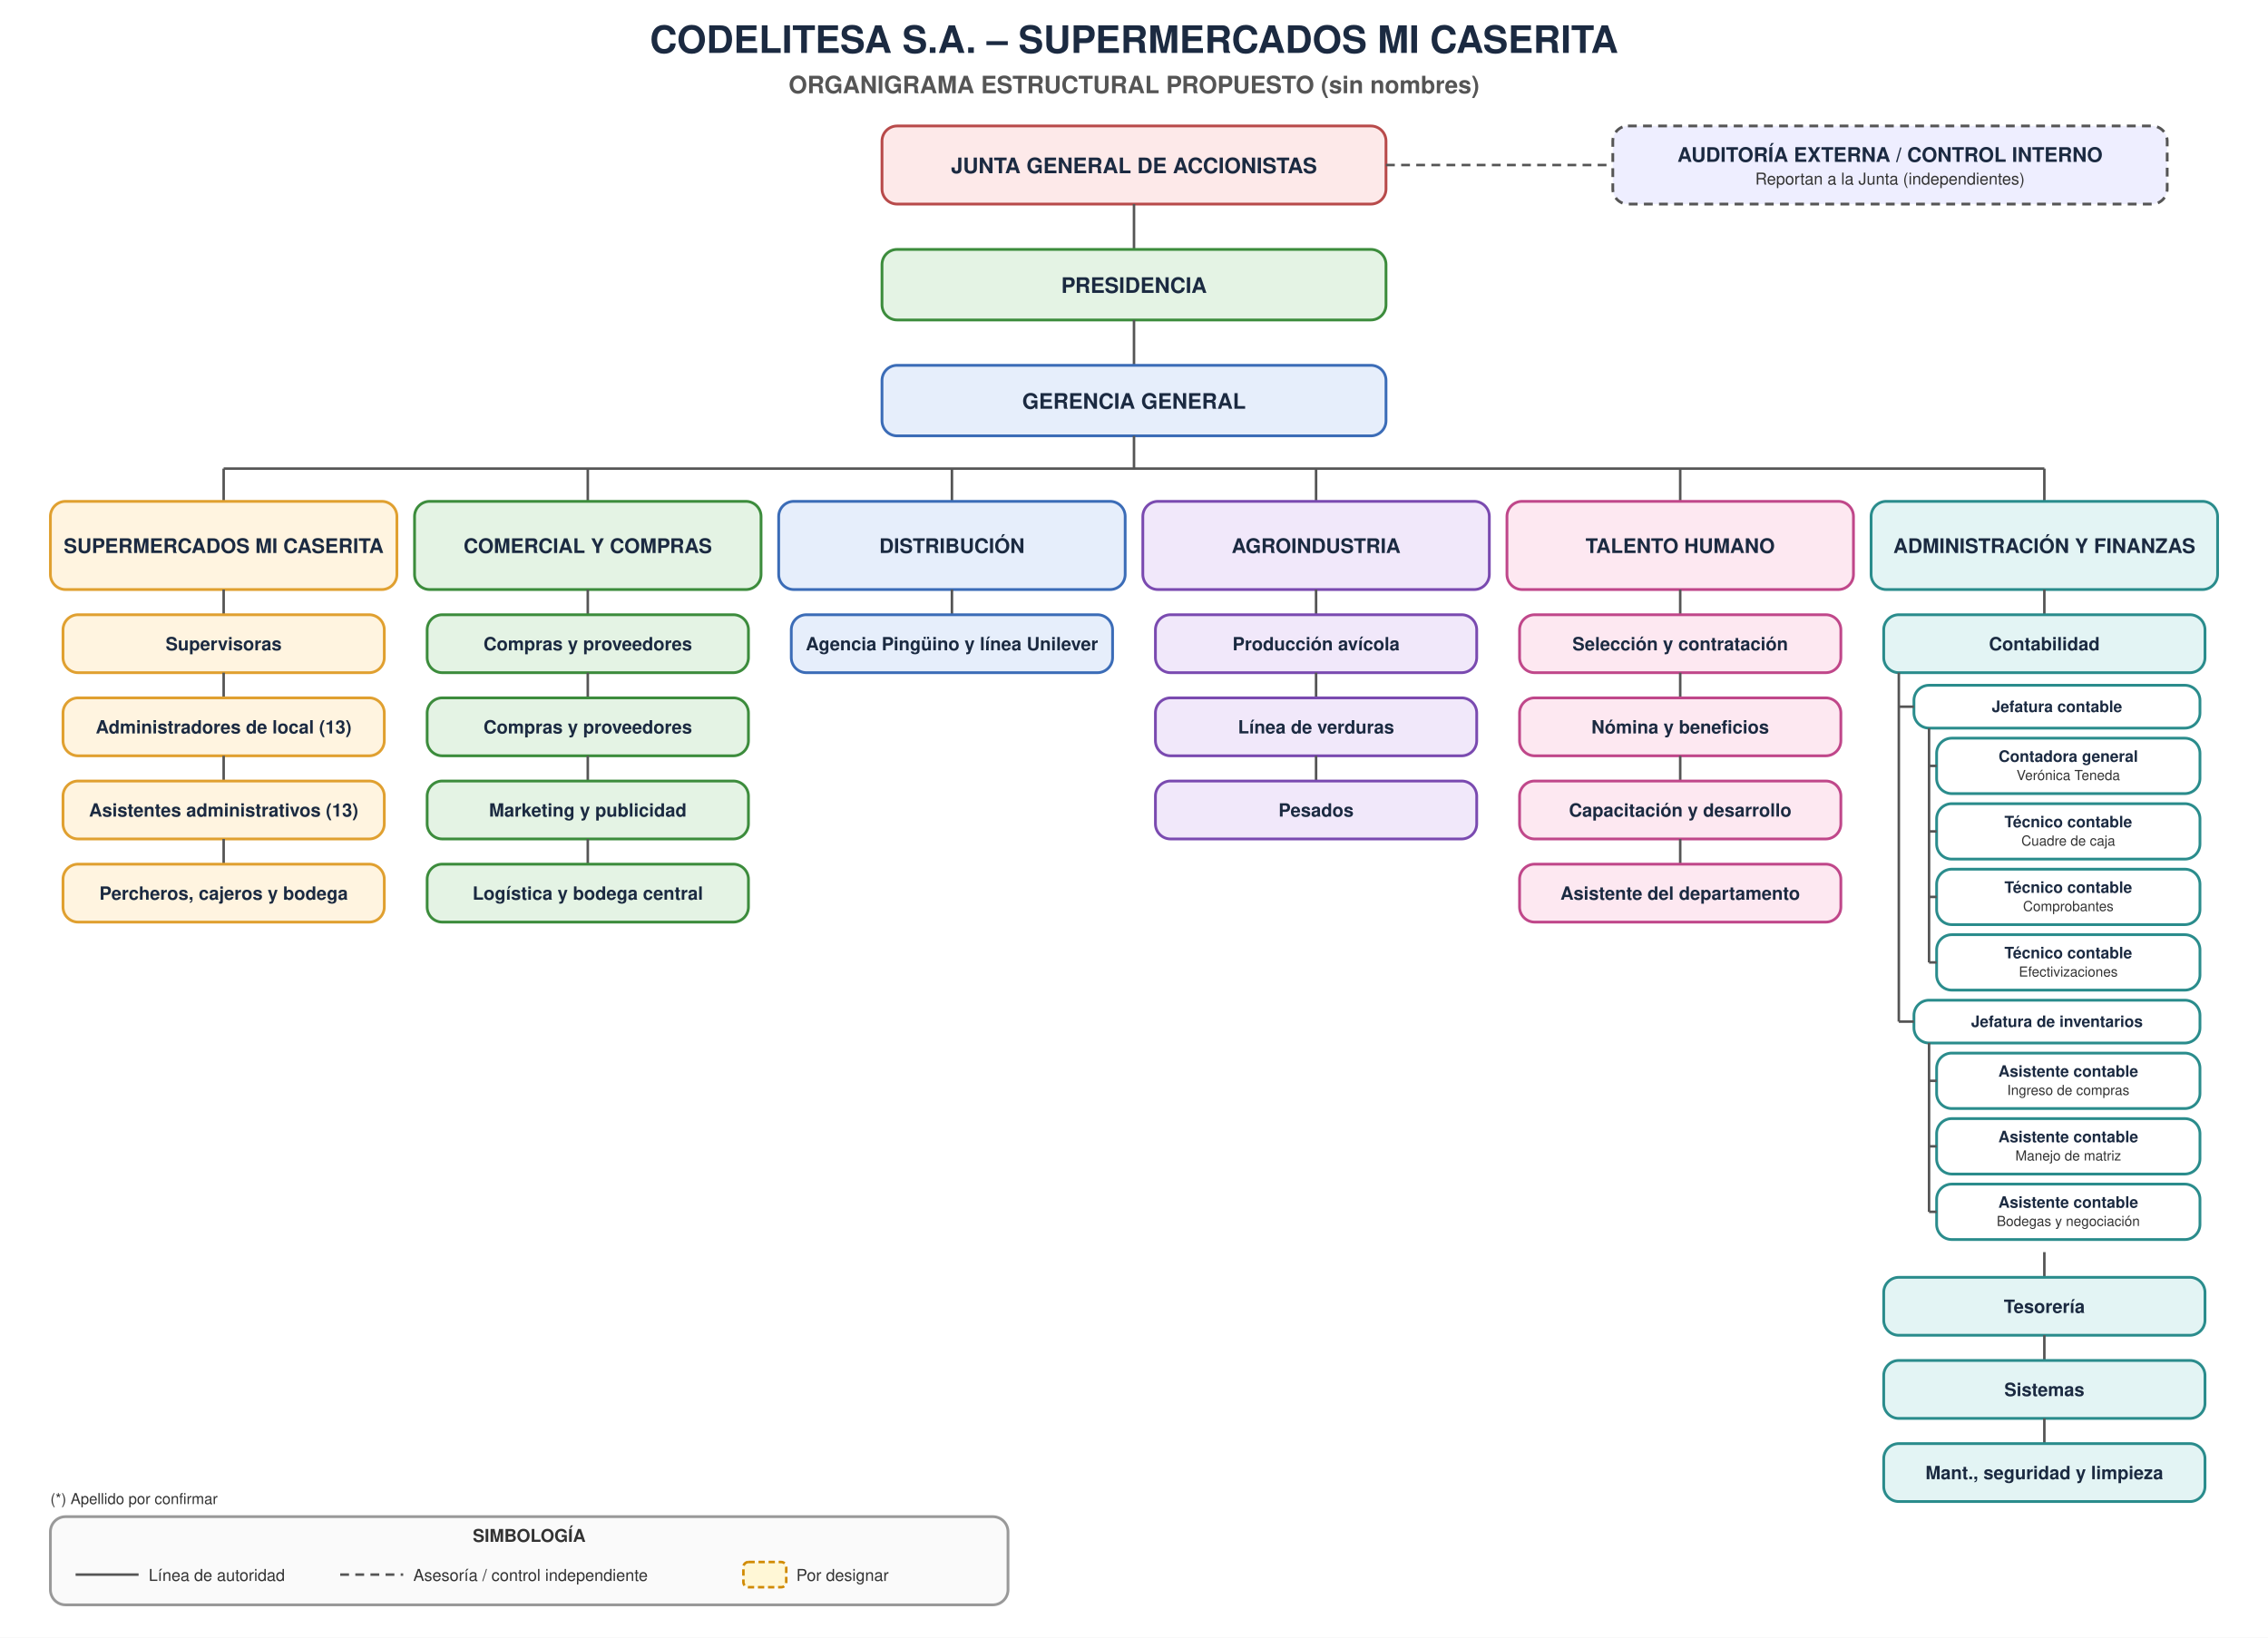
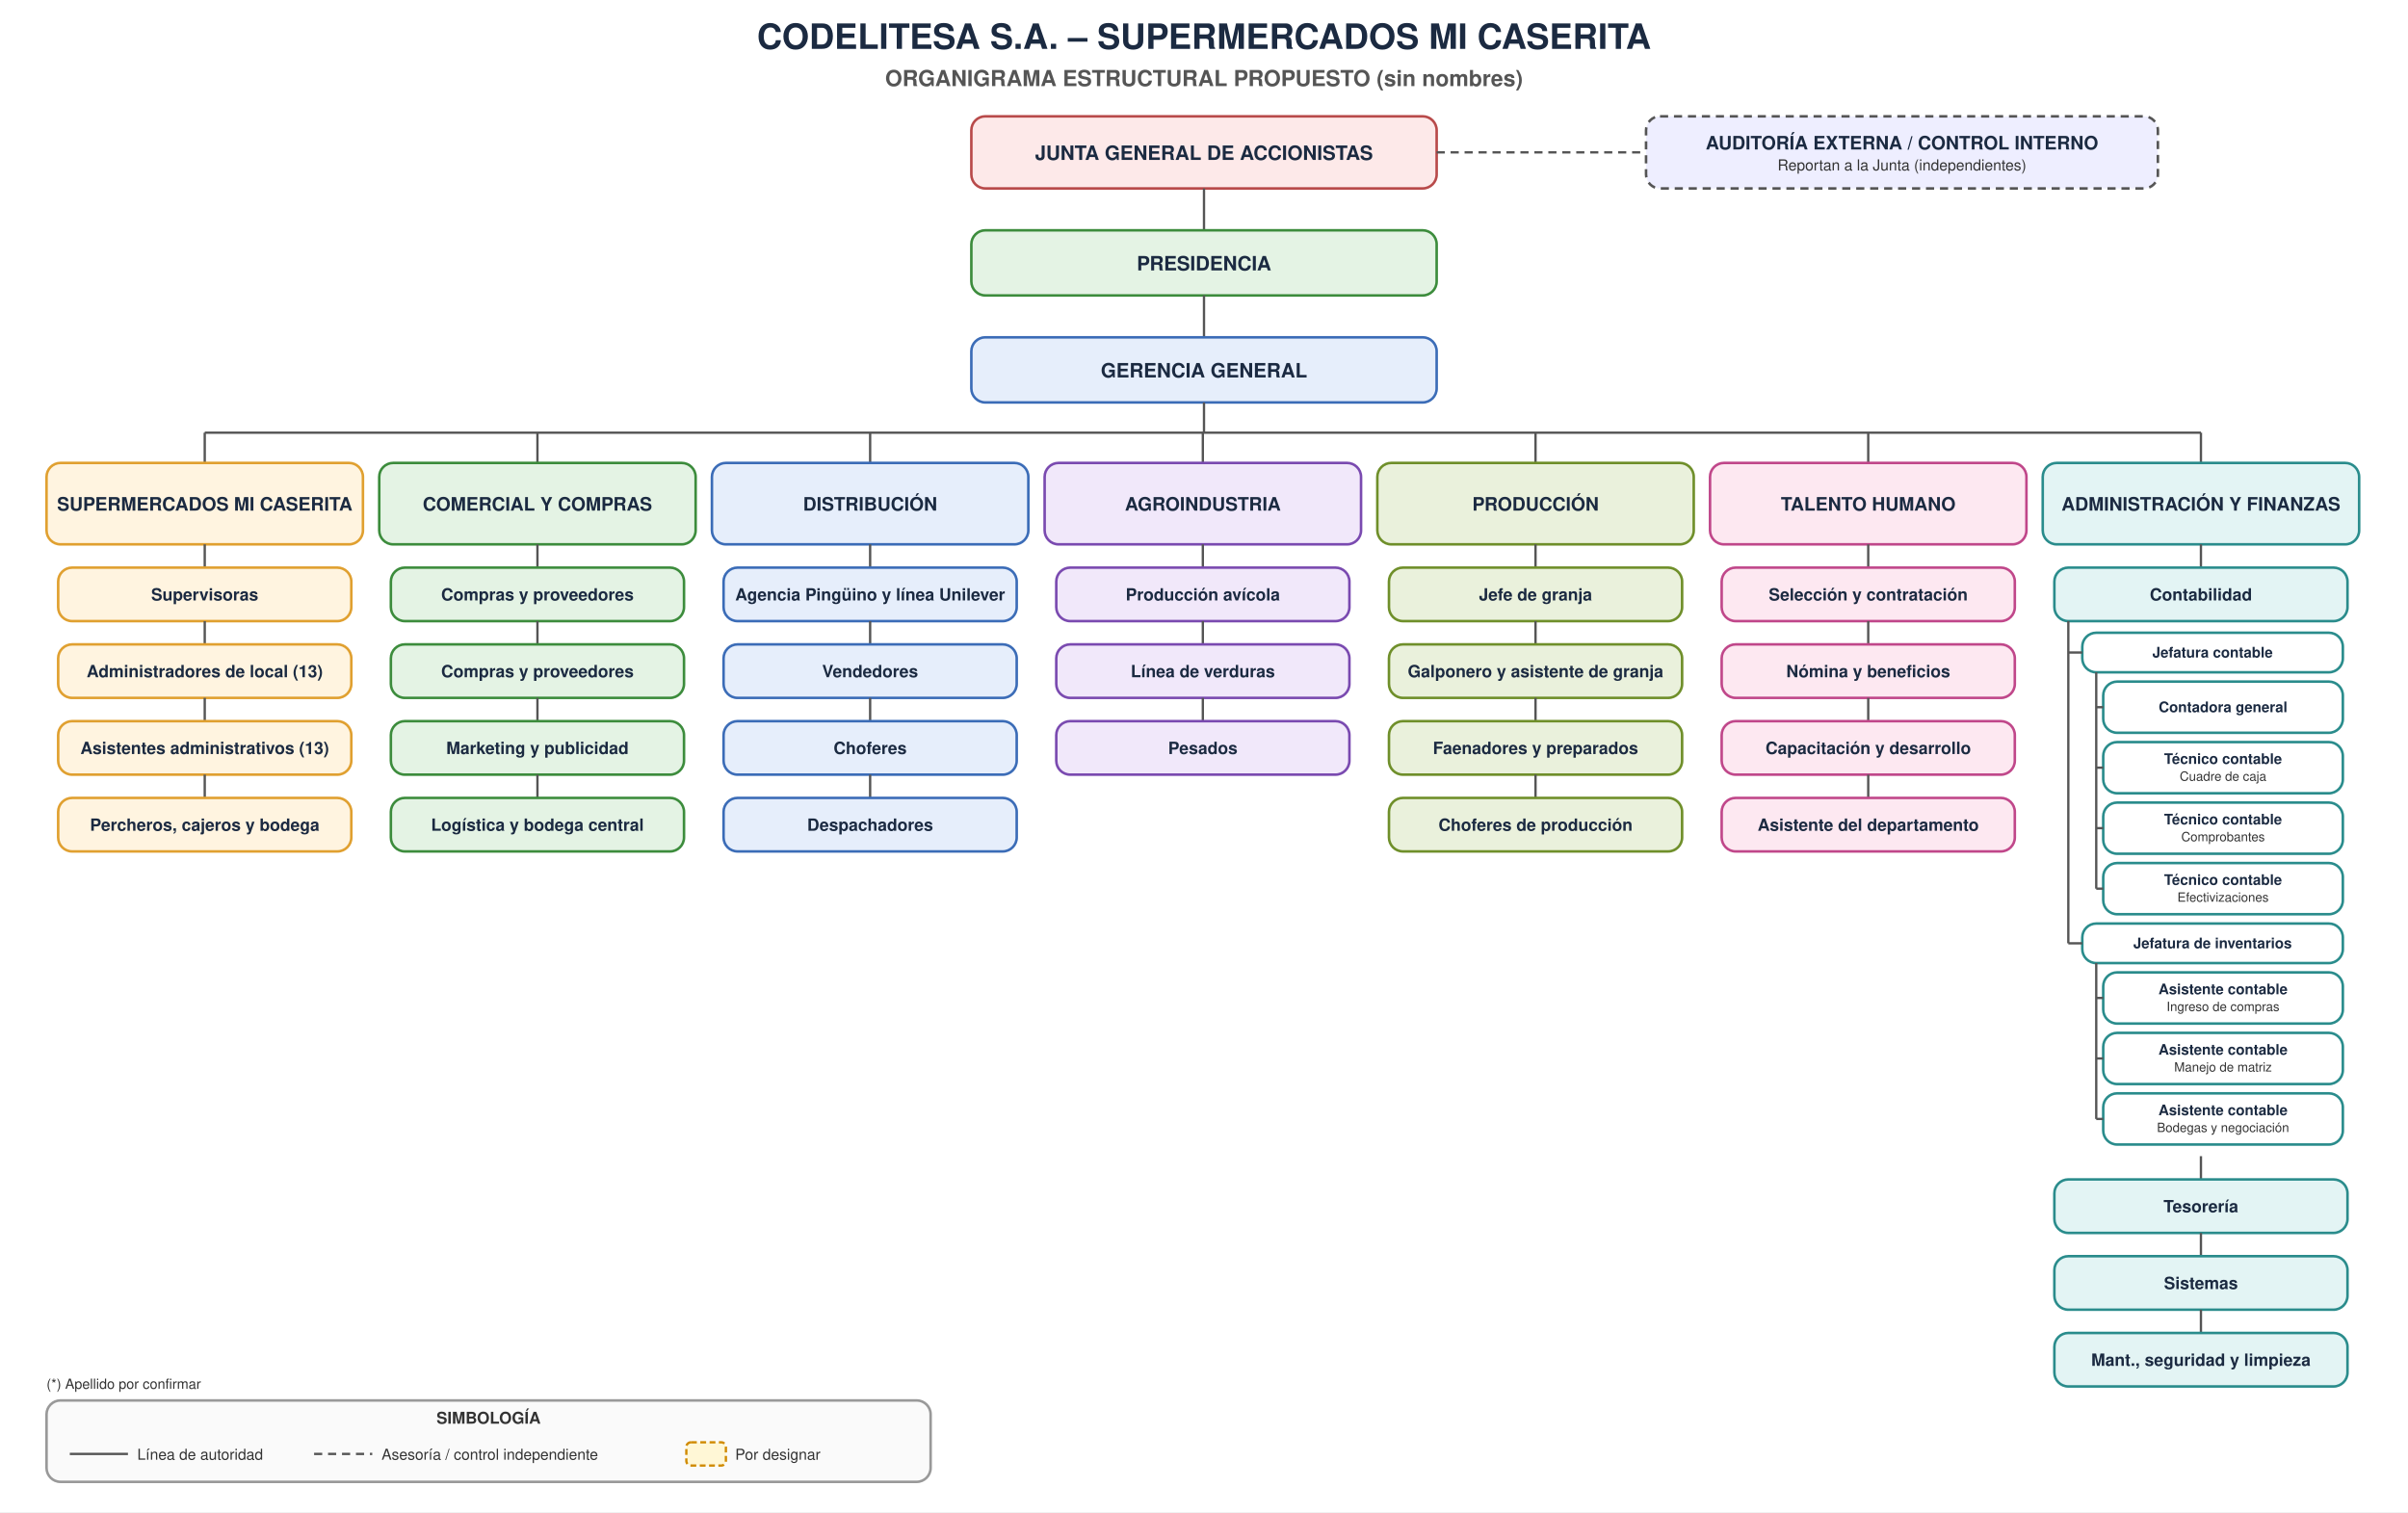
- <svg xmlns="http://www.w3.org/2000/svg" width="1800" height="1300" viewBox="0 0 1800 1300" font-family="Helvetica,Arial,sans-serif">
+ <svg xmlns="http://www.w3.org/2000/svg" width="2070" height="1300" viewBox="0 0 2070 1300" font-family="Helvetica,Arial,sans-serif">
  <rect width="100%" height="100%" fill="#fff" />
-   <text x="900.0" y="42" text-anchor="middle" font-size="30" font-weight="700" fill="#1b2a41">CODELITESA S.A. – SUPERMERCADOS MI CASERITA</text>
-   <text x="900.0" y="74" text-anchor="middle" font-size="19" font-weight="600" fill="#555">ORGANIGRAMA ESTRUCTURAL PROPUESTO (sin nombres)</text>
-   <rect x="700.0" y="100" width="400" height="62" rx="12" fill="#fde9e9" stroke="#b84a4a" stroke-width="2.2" />
-   <text x="900.0" y="137.5" text-anchor="middle" font-weight="700" font-size="17" fill="#1b2a41">JUNTA GENERAL DE ACCIONISTAS</text>
-   <rect x="1280" y="100" width="440" height="62" rx="12" fill="#eef" stroke="#555" stroke-width="2.2" stroke-dasharray="7 5" />
-   <text x="1500.0" y="128.5" text-anchor="middle" font-weight="700" font-size="16" fill="#1b2a41">AUDITORÍA EXTERNA / CONTROL INTERNO</text>
-   <text x="1500.0" y="146.5" text-anchor="middle" font-size="13" fill="#333" font-weight="400">Reportan a la Junta (independientes)</text>
-   <path d="M1100.0,131 L1280,131" stroke="#555" stroke-width="2" fill="none" stroke-dasharray="7 5" />
-   <path d="M900.0,162 L900.0,198" stroke="#555" stroke-width="2" fill="none" />
-   <rect x="700.0" y="198" width="400" height="56" rx="12" fill="#e4f3e4" stroke="#3c8c3c" stroke-width="2.2" />
-   <text x="900.0" y="232.5" text-anchor="middle" font-weight="700" font-size="17" fill="#1b2a41">PRESIDENCIA</text>
-   <path d="M900.0,254 L900.0,290" stroke="#555" stroke-width="2" fill="none" />
-   <rect x="700.0" y="290" width="400" height="56" rx="12" fill="#e6eefb" stroke="#3b6cb7" stroke-width="2.2" />
-   <text x="900.0" y="324.5" text-anchor="middle" font-weight="700" font-size="17" fill="#1b2a41">GERENCIA GENERAL</text>
-   <path d="M900.0,346 L900.0,372" stroke="#555" stroke-width="2" fill="none" />
-   <path d="M177.5,372 L177.5,398" stroke="#555" stroke-width="2" fill="none" />
-   <rect x="40" y="398" width="275" height="70" rx="12" fill="#fff4e0" stroke="#e0a030" stroke-width="2.2" />
-   <text x="177.5" y="439.0" text-anchor="middle" font-weight="700" font-size="16" fill="#1b2a41">SUPERMERCADOS MI CASERITA</text>
-   <path d="M177.5,468 L177.5,488" stroke="#555" stroke-width="2" fill="none" />
-   <rect x="50" y="488" width="255" height="46" rx="12" fill="#fff4e0" stroke="#e0a030" stroke-width="2.2" />
-   <text x="177.5" y="516.25" text-anchor="middle" font-weight="700" font-size="14.5" fill="#1b2a41">Supervisoras</text>
-   <path d="M177.5,534 L177.5,554" stroke="#555" stroke-width="2" fill="none" />
-   <rect x="50" y="554" width="255" height="46" rx="12" fill="#fff4e0" stroke="#e0a030" stroke-width="2.2" />
-   <text x="177.5" y="582.25" text-anchor="middle" font-weight="700" font-size="14.5" fill="#1b2a41">Administradores de local (13)</text>
-   <path d="M177.5,600 L177.5,620" stroke="#555" stroke-width="2" fill="none" />
-   <rect x="50" y="620" width="255" height="46" rx="12" fill="#fff4e0" stroke="#e0a030" stroke-width="2.2" />
-   <text x="177.5" y="648.25" text-anchor="middle" font-weight="700" font-size="14.5" fill="#1b2a41">Asistentes administrativos (13)</text>
-   <path d="M177.5,666 L177.5,686" stroke="#555" stroke-width="2" fill="none" />
-   <rect x="50" y="686" width="255" height="46" rx="12" fill="#fff4e0" stroke="#e0a030" stroke-width="2.2" />
-   <text x="177.5" y="714.25" text-anchor="middle" font-weight="700" font-size="14.5" fill="#1b2a41">Percheros, cajeros y bodega</text>
-   <path d="M466.5,372 L466.5,398" stroke="#555" stroke-width="2" fill="none" />
-   <rect x="329" y="398" width="275" height="70" rx="12" fill="#e4f3e4" stroke="#3c8c3c" stroke-width="2.2" />
-   <text x="466.5" y="439.0" text-anchor="middle" font-weight="700" font-size="16" fill="#1b2a41">COMERCIAL Y COMPRAS</text>
-   <path d="M466.5,468 L466.5,488" stroke="#555" stroke-width="2" fill="none" />
-   <rect x="339" y="488" width="255" height="46" rx="12" fill="#e4f3e4" stroke="#3c8c3c" stroke-width="2.2" />
-   <text x="466.5" y="516.25" text-anchor="middle" font-weight="700" font-size="14.5" fill="#1b2a41">Compras y proveedores</text>
-   <path d="M466.5,534 L466.5,554" stroke="#555" stroke-width="2" fill="none" />
-   <rect x="339" y="554" width="255" height="46" rx="12" fill="#e4f3e4" stroke="#3c8c3c" stroke-width="2.2" />
-   <text x="466.5" y="582.25" text-anchor="middle" font-weight="700" font-size="14.5" fill="#1b2a41">Compras y proveedores</text>
-   <path d="M466.5,600 L466.5,620" stroke="#555" stroke-width="2" fill="none" />
-   <rect x="339" y="620" width="255" height="46" rx="12" fill="#e4f3e4" stroke="#3c8c3c" stroke-width="2.2" />
-   <text x="466.5" y="648.25" text-anchor="middle" font-weight="700" font-size="14.5" fill="#1b2a41">Marketing y publicidad</text>
-   <path d="M466.5,666 L466.5,686" stroke="#555" stroke-width="2" fill="none" />
-   <rect x="339" y="686" width="255" height="46" rx="12" fill="#e4f3e4" stroke="#3c8c3c" stroke-width="2.2" />
-   <text x="466.5" y="714.25" text-anchor="middle" font-weight="700" font-size="14.5" fill="#1b2a41">Logística y bodega central</text>
-   <path d="M755.5,372 L755.5,398" stroke="#555" stroke-width="2" fill="none" />
-   <rect x="618" y="398" width="275" height="70" rx="12" fill="#e6eefb" stroke="#3b6cb7" stroke-width="2.2" />
-   <text x="755.5" y="439.0" text-anchor="middle" font-weight="700" font-size="16" fill="#1b2a41">DISTRIBUCIÓN</text>
-   <path d="M755.5,468 L755.5,488" stroke="#555" stroke-width="2" fill="none" />
-   <rect x="628" y="488" width="255" height="46" rx="12" fill="#e6eefb" stroke="#3b6cb7" stroke-width="2.2" />
-   <text x="755.5" y="516.25" text-anchor="middle" font-weight="700" font-size="14.5" fill="#1b2a41">Agencia Pingüino y línea Unilever</text>
-   <path d="M1044.5,372 L1044.5,398" stroke="#555" stroke-width="2" fill="none" />
-   <rect x="907" y="398" width="275" height="70" rx="12" fill="#f1e8fa" stroke="#7a4ab0" stroke-width="2.2" />
-   <text x="1044.5" y="439.0" text-anchor="middle" font-weight="700" font-size="16" fill="#1b2a41">AGROINDUSTRIA</text>
-   <path d="M1044.5,468 L1044.5,488" stroke="#555" stroke-width="2" fill="none" />
-   <rect x="917" y="488" width="255" height="46" rx="12" fill="#f1e8fa" stroke="#7a4ab0" stroke-width="2.2" />
-   <text x="1044.5" y="516.25" text-anchor="middle" font-weight="700" font-size="14.5" fill="#1b2a41">Producción avícola</text>
-   <path d="M1044.5,534 L1044.5,554" stroke="#555" stroke-width="2" fill="none" />
-   <rect x="917" y="554" width="255" height="46" rx="12" fill="#f1e8fa" stroke="#7a4ab0" stroke-width="2.2" />
-   <text x="1044.5" y="582.25" text-anchor="middle" font-weight="700" font-size="14.5" fill="#1b2a41">Línea de verduras</text>
-   <path d="M1044.5,600 L1044.5,620" stroke="#555" stroke-width="2" fill="none" />
-   <rect x="917" y="620" width="255" height="46" rx="12" fill="#f1e8fa" stroke="#7a4ab0" stroke-width="2.2" />
-   <text x="1044.5" y="648.25" text-anchor="middle" font-weight="700" font-size="14.5" fill="#1b2a41">Pesados</text>
-   <path d="M1333.5,372 L1333.5,398" stroke="#555" stroke-width="2" fill="none" />
-   <rect x="1196" y="398" width="275" height="70" rx="12" fill="#fde8f1" stroke="#c0478a" stroke-width="2.2" />
-   <text x="1333.5" y="439.0" text-anchor="middle" font-weight="700" font-size="16" fill="#1b2a41">TALENTO HUMANO</text>
-   <path d="M1333.5,468 L1333.5,488" stroke="#555" stroke-width="2" fill="none" />
-   <rect x="1206" y="488" width="255" height="46" rx="12" fill="#fde8f1" stroke="#c0478a" stroke-width="2.2" />
-   <text x="1333.5" y="516.25" text-anchor="middle" font-weight="700" font-size="14.5" fill="#1b2a41">Selección y contratación</text>
-   <path d="M1333.5,534 L1333.5,554" stroke="#555" stroke-width="2" fill="none" />
-   <rect x="1206" y="554" width="255" height="46" rx="12" fill="#fde8f1" stroke="#c0478a" stroke-width="2.2" />
-   <text x="1333.5" y="582.25" text-anchor="middle" font-weight="700" font-size="14.5" fill="#1b2a41">Nómina y beneficios</text>
-   <path d="M1333.5,600 L1333.5,620" stroke="#555" stroke-width="2" fill="none" />
-   <rect x="1206" y="620" width="255" height="46" rx="12" fill="#fde8f1" stroke="#c0478a" stroke-width="2.2" />
-   <text x="1333.5" y="648.25" text-anchor="middle" font-weight="700" font-size="14.5" fill="#1b2a41">Capacitación y desarrollo</text>
-   <path d="M1333.5,666 L1333.5,686" stroke="#555" stroke-width="2" fill="none" />
-   <rect x="1206" y="686" width="255" height="46" rx="12" fill="#fde8f1" stroke="#c0478a" stroke-width="2.2" />
-   <text x="1333.5" y="714.25" text-anchor="middle" font-weight="700" font-size="14.5" fill="#1b2a41">Asistente del departamento</text>
-   <path d="M1622.5,372 L1622.5,398" stroke="#555" stroke-width="2" fill="none" />
-   <rect x="1485" y="398" width="275" height="70" rx="12" fill="#e3f4f4" stroke="#2a8c8c" stroke-width="2.2" />
-   <text x="1622.5" y="439.0" text-anchor="middle" font-weight="700" font-size="16" fill="#1b2a41">ADMINISTRACIÓN Y FINANZAS</text>
-   <path d="M1622.5,468 L1622.5,488" stroke="#555" stroke-width="2" fill="none" />
-   <rect x="1495" y="488" width="255" height="46" rx="12" fill="#e3f4f4" stroke="#2a8c8c" stroke-width="2.2" />
-   <text x="1622.5" y="516.25" text-anchor="middle" font-weight="700" font-size="14.5" fill="#1b2a41">Contabilidad</text>
-   <rect x="1519" y="544" width="227" height="34" rx="12" fill="#fff" stroke="#2a8c8c" stroke-width="2.2" />
-   <text x="1632.5" y="565.25" text-anchor="middle" font-weight="700" font-size="12.5" fill="#1b2a41">Jefatura contable</text>
-   <rect x="1537" y="586" width="209" height="44" rx="12" fill="#fff" stroke="#2a8c8c" stroke-width="2.2" />
-   <text x="1641.5" y="604.75" text-anchor="middle" font-weight="700" font-size="12.5" fill="#1b2a41">Contadora general</text>
-   <text x="1641.5" y="619.25" text-anchor="middle" font-size="11" fill="#333" font-weight="400">Verónica Teneda</text>
-   <rect x="1537" y="638" width="209" height="44" rx="12" fill="#fff" stroke="#2a8c8c" stroke-width="2.2" />
-   <text x="1641.5" y="656.75" text-anchor="middle" font-weight="700" font-size="12.5" fill="#1b2a41">Técnico contable</text>
-   <text x="1641.5" y="671.25" text-anchor="middle" font-size="11" fill="#333" font-weight="400">Cuadre de caja</text>
-   <rect x="1537" y="690" width="209" height="44" rx="12" fill="#fff" stroke="#2a8c8c" stroke-width="2.2" />
-   <text x="1641.5" y="708.75" text-anchor="middle" font-weight="700" font-size="12.5" fill="#1b2a41">Técnico contable</text>
-   <text x="1641.5" y="723.25" text-anchor="middle" font-size="11" fill="#333" font-weight="400">Comprobantes</text>
-   <rect x="1537" y="742" width="209" height="44" rx="12" fill="#fff" stroke="#2a8c8c" stroke-width="2.2" />
-   <text x="1641.5" y="760.75" text-anchor="middle" font-weight="700" font-size="12.5" fill="#1b2a41">Técnico contable</text>
-   <text x="1641.5" y="775.25" text-anchor="middle" font-size="11" fill="#333" font-weight="400">Efectivizaciones</text>
-   <rect x="1519" y="794" width="227" height="34" rx="12" fill="#fff" stroke="#2a8c8c" stroke-width="2.2" />
-   <text x="1632.5" y="815.25" text-anchor="middle" font-weight="700" font-size="12.5" fill="#1b2a41">Jefatura de inventarios</text>
-   <rect x="1537" y="836" width="209" height="44" rx="12" fill="#fff" stroke="#2a8c8c" stroke-width="2.2" />
-   <text x="1641.5" y="854.75" text-anchor="middle" font-weight="700" font-size="12.5" fill="#1b2a41">Asistente contable</text>
-   <text x="1641.5" y="869.25" text-anchor="middle" font-size="11" fill="#333" font-weight="400">Ingreso de compras</text>
-   <rect x="1537" y="888" width="209" height="44" rx="12" fill="#fff" stroke="#2a8c8c" stroke-width="2.2" />
-   <text x="1641.5" y="906.75" text-anchor="middle" font-weight="700" font-size="12.5" fill="#1b2a41">Asistente contable</text>
-   <text x="1641.5" y="921.25" text-anchor="middle" font-size="11" fill="#333" font-weight="400">Manejo de matriz</text>
-   <rect x="1537" y="940" width="209" height="44" rx="12" fill="#fff" stroke="#2a8c8c" stroke-width="2.2" />
-   <text x="1641.5" y="958.75" text-anchor="middle" font-weight="700" font-size="12.5" fill="#1b2a41">Asistente contable</text>
-   <text x="1641.5" y="973.25" text-anchor="middle" font-size="11" fill="#333" font-weight="400">Bodegas y negociación</text>
-   <path d="M1507,534 L1507,811.0" stroke="#555" stroke-width="2" fill="none" />
-   <path d="M1507,561.0 L1519,561.0" stroke="#555" stroke-width="2" fill="none" />
-   <path d="M1507,811.0 L1519,811.0" stroke="#555" stroke-width="2" fill="none" />
-   <path d="M1531,578 L1531,764.0" stroke="#555" stroke-width="2" fill="none" />
-   <path d="M1531,608.0 L1537,608.0" stroke="#555" stroke-width="2" fill="none" />
-   <path d="M1531,660.0 L1537,660.0" stroke="#555" stroke-width="2" fill="none" />
-   <path d="M1531,712.0 L1537,712.0" stroke="#555" stroke-width="2" fill="none" />
-   <path d="M1531,764.0 L1537,764.0" stroke="#555" stroke-width="2" fill="none" />
-   <path d="M1531,828 L1531,962.0" stroke="#555" stroke-width="2" fill="none" />
-   <path d="M1531,858.0 L1537,858.0" stroke="#555" stroke-width="2" fill="none" />
-   <path d="M1531,910.0 L1537,910.0" stroke="#555" stroke-width="2" fill="none" />
-   <path d="M1531,962.0 L1537,962.0" stroke="#555" stroke-width="2" fill="none" />
-   <path d="M1622.5,994 L1622.5,1014" stroke="#555" stroke-width="2" fill="none" />
-   <rect x="1495" y="1014" width="255" height="46" rx="12" fill="#e3f4f4" stroke="#2a8c8c" stroke-width="2.2" />
-   <text x="1622.5" y="1042.25" text-anchor="middle" font-weight="700" font-size="14.5" fill="#1b2a41">Tesorería</text>
-   <path d="M1622.5,1060 L1622.5,1080" stroke="#555" stroke-width="2" fill="none" />
-   <rect x="1495" y="1080" width="255" height="46" rx="12" fill="#e3f4f4" stroke="#2a8c8c" stroke-width="2.2" />
-   <text x="1622.5" y="1108.25" text-anchor="middle" font-weight="700" font-size="14.5" fill="#1b2a41">Sistemas</text>
-   <path d="M1622.5,1126 L1622.5,1146" stroke="#555" stroke-width="2" fill="none" />
-   <rect x="1495" y="1146" width="255" height="46" rx="12" fill="#e3f4f4" stroke="#2a8c8c" stroke-width="2.2" />
-   <text x="1622.5" y="1174.25" text-anchor="middle" font-weight="700" font-size="14.5" fill="#1b2a41">Mant., seguridad y limpieza</text>
-   <path d="M177.5,372 L1622.5,372" stroke="#555" stroke-width="2" fill="none" />
+   <text x="1035.0" y="42" text-anchor="middle" font-size="30" font-weight="700" fill="#1b2a41">CODELITESA S.A. – SUPERMERCADOS MI CASERITA</text>
+   <text x="1035.0" y="74" text-anchor="middle" font-size="19" font-weight="600" fill="#555">ORGANIGRAMA ESTRUCTURAL PROPUESTO (sin nombres)</text>
+   <rect x="835.0" y="100" width="400" height="62" rx="12" fill="#fde9e9" stroke="#b84a4a" stroke-width="2.2" />
+   <text x="1035.0" y="137.5" text-anchor="middle" font-weight="700" font-size="17" fill="#1b2a41">JUNTA GENERAL DE ACCIONISTAS</text>
+   <rect x="1415.0" y="100" width="440" height="62" rx="12" fill="#eef" stroke="#555" stroke-width="2.2" stroke-dasharray="7 5" />
+   <text x="1635.0" y="128.5" text-anchor="middle" font-weight="700" font-size="16" fill="#1b2a41">AUDITORÍA EXTERNA / CONTROL INTERNO</text>
+   <text x="1635.0" y="146.5" text-anchor="middle" font-size="13" fill="#333" font-weight="400">Reportan a la Junta (independientes)</text>
+   <path d="M1235.0,131 L1415.0,131" stroke="#555" stroke-width="2" fill="none" stroke-dasharray="7 5" />
+   <path d="M1035.0,162 L1035.0,198" stroke="#555" stroke-width="2" fill="none" />
+   <rect x="835.0" y="198" width="400" height="56" rx="12" fill="#e4f3e4" stroke="#3c8c3c" stroke-width="2.2" />
+   <text x="1035.0" y="232.5" text-anchor="middle" font-weight="700" font-size="17" fill="#1b2a41">PRESIDENCIA</text>
+   <path d="M1035.0,254 L1035.0,290" stroke="#555" stroke-width="2" fill="none" />
+   <rect x="835.0" y="290" width="400" height="56" rx="12" fill="#e6eefb" stroke="#3b6cb7" stroke-width="2.2" />
+   <text x="1035.0" y="324.5" text-anchor="middle" font-weight="700" font-size="17" fill="#1b2a41">GERENCIA GENERAL</text>
+   <path d="M1035.0,346 L1035.0,372" stroke="#555" stroke-width="2" fill="none" />
+   <path d="M176.0,372 L176.0,398" stroke="#555" stroke-width="2" fill="none" />
+   <rect x="40" y="398" width="272" height="70" rx="12" fill="#fff4e0" stroke="#e0a030" stroke-width="2.2" />
+   <text x="176.0" y="439.0" text-anchor="middle" font-weight="700" font-size="16" fill="#1b2a41">SUPERMERCADOS MI CASERITA</text>
+   <path d="M176.0,468 L176.0,488" stroke="#555" stroke-width="2" fill="none" />
+   <rect x="50" y="488" width="252" height="46" rx="12" fill="#fff4e0" stroke="#e0a030" stroke-width="2.2" />
+   <text x="176.0" y="516.25" text-anchor="middle" font-weight="700" font-size="14.5" fill="#1b2a41">Supervisoras</text>
+   <path d="M176.0,534 L176.0,554" stroke="#555" stroke-width="2" fill="none" />
+   <rect x="50" y="554" width="252" height="46" rx="12" fill="#fff4e0" stroke="#e0a030" stroke-width="2.2" />
+   <text x="176.0" y="582.25" text-anchor="middle" font-weight="700" font-size="14.5" fill="#1b2a41">Administradores de local (13)</text>
+   <path d="M176.0,600 L176.0,620" stroke="#555" stroke-width="2" fill="none" />
+   <rect x="50" y="620" width="252" height="46" rx="12" fill="#fff4e0" stroke="#e0a030" stroke-width="2.2" />
+   <text x="176.0" y="648.25" text-anchor="middle" font-weight="700" font-size="14.5" fill="#1b2a41">Asistentes administrativos (13)</text>
+   <path d="M176.0,666 L176.0,686" stroke="#555" stroke-width="2" fill="none" />
+   <rect x="50" y="686" width="252" height="46" rx="12" fill="#fff4e0" stroke="#e0a030" stroke-width="2.2" />
+   <text x="176.0" y="714.25" text-anchor="middle" font-weight="700" font-size="14.5" fill="#1b2a41">Percheros, cajeros y bodega</text>
+   <path d="M462.0,372 L462.0,398" stroke="#555" stroke-width="2" fill="none" />
+   <rect x="326" y="398" width="272" height="70" rx="12" fill="#e4f3e4" stroke="#3c8c3c" stroke-width="2.2" />
+   <text x="462.0" y="439.0" text-anchor="middle" font-weight="700" font-size="16" fill="#1b2a41">COMERCIAL Y COMPRAS</text>
+   <path d="M462.0,468 L462.0,488" stroke="#555" stroke-width="2" fill="none" />
+   <rect x="336" y="488" width="252" height="46" rx="12" fill="#e4f3e4" stroke="#3c8c3c" stroke-width="2.2" />
+   <text x="462.0" y="516.25" text-anchor="middle" font-weight="700" font-size="14.5" fill="#1b2a41">Compras y proveedores</text>
+   <path d="M462.0,534 L462.0,554" stroke="#555" stroke-width="2" fill="none" />
+   <rect x="336" y="554" width="252" height="46" rx="12" fill="#e4f3e4" stroke="#3c8c3c" stroke-width="2.2" />
+   <text x="462.0" y="582.25" text-anchor="middle" font-weight="700" font-size="14.5" fill="#1b2a41">Compras y proveedores</text>
+   <path d="M462.0,600 L462.0,620" stroke="#555" stroke-width="2" fill="none" />
+   <rect x="336" y="620" width="252" height="46" rx="12" fill="#e4f3e4" stroke="#3c8c3c" stroke-width="2.2" />
+   <text x="462.0" y="648.25" text-anchor="middle" font-weight="700" font-size="14.5" fill="#1b2a41">Marketing y publicidad</text>
+   <path d="M462.0,666 L462.0,686" stroke="#555" stroke-width="2" fill="none" />
+   <rect x="336" y="686" width="252" height="46" rx="12" fill="#e4f3e4" stroke="#3c8c3c" stroke-width="2.2" />
+   <text x="462.0" y="714.25" text-anchor="middle" font-weight="700" font-size="14.5" fill="#1b2a41">Logística y bodega central</text>
+   <path d="M748.0,372 L748.0,398" stroke="#555" stroke-width="2" fill="none" />
+   <rect x="612" y="398" width="272" height="70" rx="12" fill="#e6eefb" stroke="#3b6cb7" stroke-width="2.2" />
+   <text x="748.0" y="439.0" text-anchor="middle" font-weight="700" font-size="16" fill="#1b2a41">DISTRIBUCIÓN</text>
+   <path d="M748.0,468 L748.0,488" stroke="#555" stroke-width="2" fill="none" />
+   <rect x="622" y="488" width="252" height="46" rx="12" fill="#e6eefb" stroke="#3b6cb7" stroke-width="2.2" />
+   <text x="748.0" y="516.25" text-anchor="middle" font-weight="700" font-size="14.5" fill="#1b2a41">Agencia Pingüino y línea Unilever</text>
+   <path d="M748.0,534 L748.0,554" stroke="#555" stroke-width="2" fill="none" />
+   <rect x="622" y="554" width="252" height="46" rx="12" fill="#e6eefb" stroke="#3b6cb7" stroke-width="2.2" />
+   <text x="748.0" y="582.25" text-anchor="middle" font-weight="700" font-size="14.5" fill="#1b2a41">Vendedores</text>
+   <path d="M748.0,600 L748.0,620" stroke="#555" stroke-width="2" fill="none" />
+   <rect x="622" y="620" width="252" height="46" rx="12" fill="#e6eefb" stroke="#3b6cb7" stroke-width="2.2" />
+   <text x="748.0" y="648.25" text-anchor="middle" font-weight="700" font-size="14.5" fill="#1b2a41">Choferes</text>
+   <path d="M748.0,666 L748.0,686" stroke="#555" stroke-width="2" fill="none" />
+   <rect x="622" y="686" width="252" height="46" rx="12" fill="#e6eefb" stroke="#3b6cb7" stroke-width="2.2" />
+   <text x="748.0" y="714.25" text-anchor="middle" font-weight="700" font-size="14.5" fill="#1b2a41">Despachadores</text>
+   <path d="M1034.0,372 L1034.0,398" stroke="#555" stroke-width="2" fill="none" />
+   <rect x="898" y="398" width="272" height="70" rx="12" fill="#f1e8fa" stroke="#7a4ab0" stroke-width="2.2" />
+   <text x="1034.0" y="439.0" text-anchor="middle" font-weight="700" font-size="16" fill="#1b2a41">AGROINDUSTRIA</text>
+   <path d="M1034.0,468 L1034.0,488" stroke="#555" stroke-width="2" fill="none" />
+   <rect x="908" y="488" width="252" height="46" rx="12" fill="#f1e8fa" stroke="#7a4ab0" stroke-width="2.2" />
+   <text x="1034.0" y="516.25" text-anchor="middle" font-weight="700" font-size="14.5" fill="#1b2a41">Producción avícola</text>
+   <path d="M1034.0,534 L1034.0,554" stroke="#555" stroke-width="2" fill="none" />
+   <rect x="908" y="554" width="252" height="46" rx="12" fill="#f1e8fa" stroke="#7a4ab0" stroke-width="2.2" />
+   <text x="1034.0" y="582.25" text-anchor="middle" font-weight="700" font-size="14.5" fill="#1b2a41">Línea de verduras</text>
+   <path d="M1034.0,600 L1034.0,620" stroke="#555" stroke-width="2" fill="none" />
+   <rect x="908" y="620" width="252" height="46" rx="12" fill="#f1e8fa" stroke="#7a4ab0" stroke-width="2.2" />
+   <text x="1034.0" y="648.25" text-anchor="middle" font-weight="700" font-size="14.5" fill="#1b2a41">Pesados</text>
+   <path d="M1320.0,372 L1320.0,398" stroke="#555" stroke-width="2" fill="none" />
+   <rect x="1184" y="398" width="272" height="70" rx="12" fill="#eaf1dc" stroke="#6f8f2a" stroke-width="2.2" />
+   <text x="1320.0" y="439.0" text-anchor="middle" font-weight="700" font-size="16" fill="#1b2a41">PRODUCCIÓN</text>
+   <path d="M1320.0,468 L1320.0,488" stroke="#555" stroke-width="2" fill="none" />
+   <rect x="1194" y="488" width="252" height="46" rx="12" fill="#eaf1dc" stroke="#6f8f2a" stroke-width="2.2" />
+   <text x="1320.0" y="516.25" text-anchor="middle" font-weight="700" font-size="14.5" fill="#1b2a41">Jefe de granja</text>
+   <path d="M1320.0,534 L1320.0,554" stroke="#555" stroke-width="2" fill="none" />
+   <rect x="1194" y="554" width="252" height="46" rx="12" fill="#eaf1dc" stroke="#6f8f2a" stroke-width="2.2" />
+   <text x="1320.0" y="582.25" text-anchor="middle" font-weight="700" font-size="14.5" fill="#1b2a41">Galponero y asistente de granja</text>
+   <path d="M1320.0,600 L1320.0,620" stroke="#555" stroke-width="2" fill="none" />
+   <rect x="1194" y="620" width="252" height="46" rx="12" fill="#eaf1dc" stroke="#6f8f2a" stroke-width="2.2" />
+   <text x="1320.0" y="648.25" text-anchor="middle" font-weight="700" font-size="14.5" fill="#1b2a41">Faenadores y preparados</text>
+   <path d="M1320.0,666 L1320.0,686" stroke="#555" stroke-width="2" fill="none" />
+   <rect x="1194" y="686" width="252" height="46" rx="12" fill="#eaf1dc" stroke="#6f8f2a" stroke-width="2.2" />
+   <text x="1320.0" y="714.25" text-anchor="middle" font-weight="700" font-size="14.5" fill="#1b2a41">Choferes de producción</text>
+   <path d="M1606.0,372 L1606.0,398" stroke="#555" stroke-width="2" fill="none" />
+   <rect x="1470" y="398" width="272" height="70" rx="12" fill="#fde8f1" stroke="#c0478a" stroke-width="2.2" />
+   <text x="1606.0" y="439.0" text-anchor="middle" font-weight="700" font-size="16" fill="#1b2a41">TALENTO HUMANO</text>
+   <path d="M1606.0,468 L1606.0,488" stroke="#555" stroke-width="2" fill="none" />
+   <rect x="1480" y="488" width="252" height="46" rx="12" fill="#fde8f1" stroke="#c0478a" stroke-width="2.2" />
+   <text x="1606.0" y="516.25" text-anchor="middle" font-weight="700" font-size="14.5" fill="#1b2a41">Selección y contratación</text>
+   <path d="M1606.0,534 L1606.0,554" stroke="#555" stroke-width="2" fill="none" />
+   <rect x="1480" y="554" width="252" height="46" rx="12" fill="#fde8f1" stroke="#c0478a" stroke-width="2.2" />
+   <text x="1606.0" y="582.25" text-anchor="middle" font-weight="700" font-size="14.5" fill="#1b2a41">Nómina y beneficios</text>
+   <path d="M1606.0,600 L1606.0,620" stroke="#555" stroke-width="2" fill="none" />
+   <rect x="1480" y="620" width="252" height="46" rx="12" fill="#fde8f1" stroke="#c0478a" stroke-width="2.2" />
+   <text x="1606.0" y="648.25" text-anchor="middle" font-weight="700" font-size="14.5" fill="#1b2a41">Capacitación y desarrollo</text>
+   <path d="M1606.0,666 L1606.0,686" stroke="#555" stroke-width="2" fill="none" />
+   <rect x="1480" y="686" width="252" height="46" rx="12" fill="#fde8f1" stroke="#c0478a" stroke-width="2.2" />
+   <text x="1606.0" y="714.25" text-anchor="middle" font-weight="700" font-size="14.5" fill="#1b2a41">Asistente del departamento</text>
+   <path d="M1892.0,372 L1892.0,398" stroke="#555" stroke-width="2" fill="none" />
+   <rect x="1756" y="398" width="272" height="70" rx="12" fill="#e3f4f4" stroke="#2a8c8c" stroke-width="2.2" />
+   <text x="1892.0" y="439.0" text-anchor="middle" font-weight="700" font-size="16" fill="#1b2a41">ADMINISTRACIÓN Y FINANZAS</text>
+   <path d="M1892.0,468 L1892.0,488" stroke="#555" stroke-width="2" fill="none" />
+   <rect x="1766" y="488" width="252" height="46" rx="12" fill="#e3f4f4" stroke="#2a8c8c" stroke-width="2.2" />
+   <text x="1892.0" y="516.25" text-anchor="middle" font-weight="700" font-size="14.5" fill="#1b2a41">Contabilidad</text>
+   <rect x="1790" y="544" width="224" height="34" rx="12" fill="#fff" stroke="#2a8c8c" stroke-width="2.2" />
+   <text x="1902.0" y="565.25" text-anchor="middle" font-weight="700" font-size="12.5" fill="#1b2a41">Jefatura contable</text>
+   <rect x="1808" y="586" width="206" height="44" rx="12" fill="#fff" stroke="#2a8c8c" stroke-width="2.2" />
+   <text x="1911.0" y="612.25" text-anchor="middle" font-weight="700" font-size="12.5" fill="#1b2a41">Contadora general</text>
+   <rect x="1808" y="638" width="206" height="44" rx="12" fill="#fff" stroke="#2a8c8c" stroke-width="2.2" />
+   <text x="1911.0" y="656.75" text-anchor="middle" font-weight="700" font-size="12.5" fill="#1b2a41">Técnico contable</text>
+   <text x="1911.0" y="671.25" text-anchor="middle" font-size="11" fill="#333" font-weight="400">Cuadre de caja</text>
+   <rect x="1808" y="690" width="206" height="44" rx="12" fill="#fff" stroke="#2a8c8c" stroke-width="2.2" />
+   <text x="1911.0" y="708.75" text-anchor="middle" font-weight="700" font-size="12.5" fill="#1b2a41">Técnico contable</text>
+   <text x="1911.0" y="723.25" text-anchor="middle" font-size="11" fill="#333" font-weight="400">Comprobantes</text>
+   <rect x="1808" y="742" width="206" height="44" rx="12" fill="#fff" stroke="#2a8c8c" stroke-width="2.2" />
+   <text x="1911.0" y="760.75" text-anchor="middle" font-weight="700" font-size="12.5" fill="#1b2a41">Técnico contable</text>
+   <text x="1911.0" y="775.25" text-anchor="middle" font-size="11" fill="#333" font-weight="400">Efectivizaciones</text>
+   <rect x="1790" y="794" width="224" height="34" rx="12" fill="#fff" stroke="#2a8c8c" stroke-width="2.2" />
+   <text x="1902.0" y="815.25" text-anchor="middle" font-weight="700" font-size="12.5" fill="#1b2a41">Jefatura de inventarios</text>
+   <rect x="1808" y="836" width="206" height="44" rx="12" fill="#fff" stroke="#2a8c8c" stroke-width="2.2" />
+   <text x="1911.0" y="854.75" text-anchor="middle" font-weight="700" font-size="12.5" fill="#1b2a41">Asistente contable</text>
+   <text x="1911.0" y="869.25" text-anchor="middle" font-size="11" fill="#333" font-weight="400">Ingreso de compras</text>
+   <rect x="1808" y="888" width="206" height="44" rx="12" fill="#fff" stroke="#2a8c8c" stroke-width="2.2" />
+   <text x="1911.0" y="906.75" text-anchor="middle" font-weight="700" font-size="12.5" fill="#1b2a41">Asistente contable</text>
+   <text x="1911.0" y="921.25" text-anchor="middle" font-size="11" fill="#333" font-weight="400">Manejo de matriz</text>
+   <rect x="1808" y="940" width="206" height="44" rx="12" fill="#fff" stroke="#2a8c8c" stroke-width="2.2" />
+   <text x="1911.0" y="958.75" text-anchor="middle" font-weight="700" font-size="12.5" fill="#1b2a41">Asistente contable</text>
+   <text x="1911.0" y="973.25" text-anchor="middle" font-size="11" fill="#333" font-weight="400">Bodegas y negociación</text>
+   <path d="M1778,534 L1778,811.0" stroke="#555" stroke-width="2" fill="none" />
+   <path d="M1778,561.0 L1790,561.0" stroke="#555" stroke-width="2" fill="none" />
+   <path d="M1778,811.0 L1790,811.0" stroke="#555" stroke-width="2" fill="none" />
+   <path d="M1802,578 L1802,764.0" stroke="#555" stroke-width="2" fill="none" />
+   <path d="M1802,608.0 L1808,608.0" stroke="#555" stroke-width="2" fill="none" />
+   <path d="M1802,660.0 L1808,660.0" stroke="#555" stroke-width="2" fill="none" />
+   <path d="M1802,712.0 L1808,712.0" stroke="#555" stroke-width="2" fill="none" />
+   <path d="M1802,764.0 L1808,764.0" stroke="#555" stroke-width="2" fill="none" />
+   <path d="M1802,828 L1802,962.0" stroke="#555" stroke-width="2" fill="none" />
+   <path d="M1802,858.0 L1808,858.0" stroke="#555" stroke-width="2" fill="none" />
+   <path d="M1802,910.0 L1808,910.0" stroke="#555" stroke-width="2" fill="none" />
+   <path d="M1802,962.0 L1808,962.0" stroke="#555" stroke-width="2" fill="none" />
+   <path d="M1892.0,994 L1892.0,1014" stroke="#555" stroke-width="2" fill="none" />
+   <rect x="1766" y="1014" width="252" height="46" rx="12" fill="#e3f4f4" stroke="#2a8c8c" stroke-width="2.2" />
+   <text x="1892.0" y="1042.25" text-anchor="middle" font-weight="700" font-size="14.5" fill="#1b2a41">Tesorería</text>
+   <path d="M1892.0,1060 L1892.0,1080" stroke="#555" stroke-width="2" fill="none" />
+   <rect x="1766" y="1080" width="252" height="46" rx="12" fill="#e3f4f4" stroke="#2a8c8c" stroke-width="2.2" />
+   <text x="1892.0" y="1108.25" text-anchor="middle" font-weight="700" font-size="14.5" fill="#1b2a41">Sistemas</text>
+   <path d="M1892.0,1126 L1892.0,1146" stroke="#555" stroke-width="2" fill="none" />
+   <rect x="1766" y="1146" width="252" height="46" rx="12" fill="#e3f4f4" stroke="#2a8c8c" stroke-width="2.2" />
+   <text x="1892.0" y="1174.25" text-anchor="middle" font-weight="700" font-size="14.5" fill="#1b2a41">Mant., seguridad y limpieza</text>
+   <path d="M176.0,372 L1892.0,372" stroke="#555" stroke-width="2" fill="none" />
  <rect x="40" y="1204" width="760" height="70" rx="12" fill="#fafafa" stroke="#999" stroke-width="2.2" />
  <text x="420.0" y="1244.0" text-anchor="middle" font-weight="700" font-size="14" fill="#1b2a41" />
  <text x="420" y="1224" text-anchor="middle" font-size="14" font-weight="700" fill="#333">SIMBOLOGÍA</text>
  <path d="M60,1250 L110,1250" stroke="#555" stroke-width="2" fill="none" />
  <text x="118" y="1255" text-anchor="start" font-size="13" font-weight="400" fill="#333">Línea de autoridad</text>
  <path d="M270,1250 L320,1250" stroke="#555" stroke-width="2" fill="none" stroke-dasharray="7 5" />
  <text x="328" y="1255" text-anchor="start" font-size="13" font-weight="400" fill="#333">Asesoría / control independiente</text>
  <rect x="590" y="1240" width="34" height="20" rx="4" fill="#fff7d6" stroke="#d08a00" stroke-width="2" stroke-dasharray="5 3" />
  <text x="632" y="1255" text-anchor="start" font-size="13" font-weight="400" fill="#333">Por designar</text>
  <text x="40" y="1194" text-anchor="start" font-size="12" font-weight="400" fill="#333">(*) Apellido por confirmar</text>
</svg>
